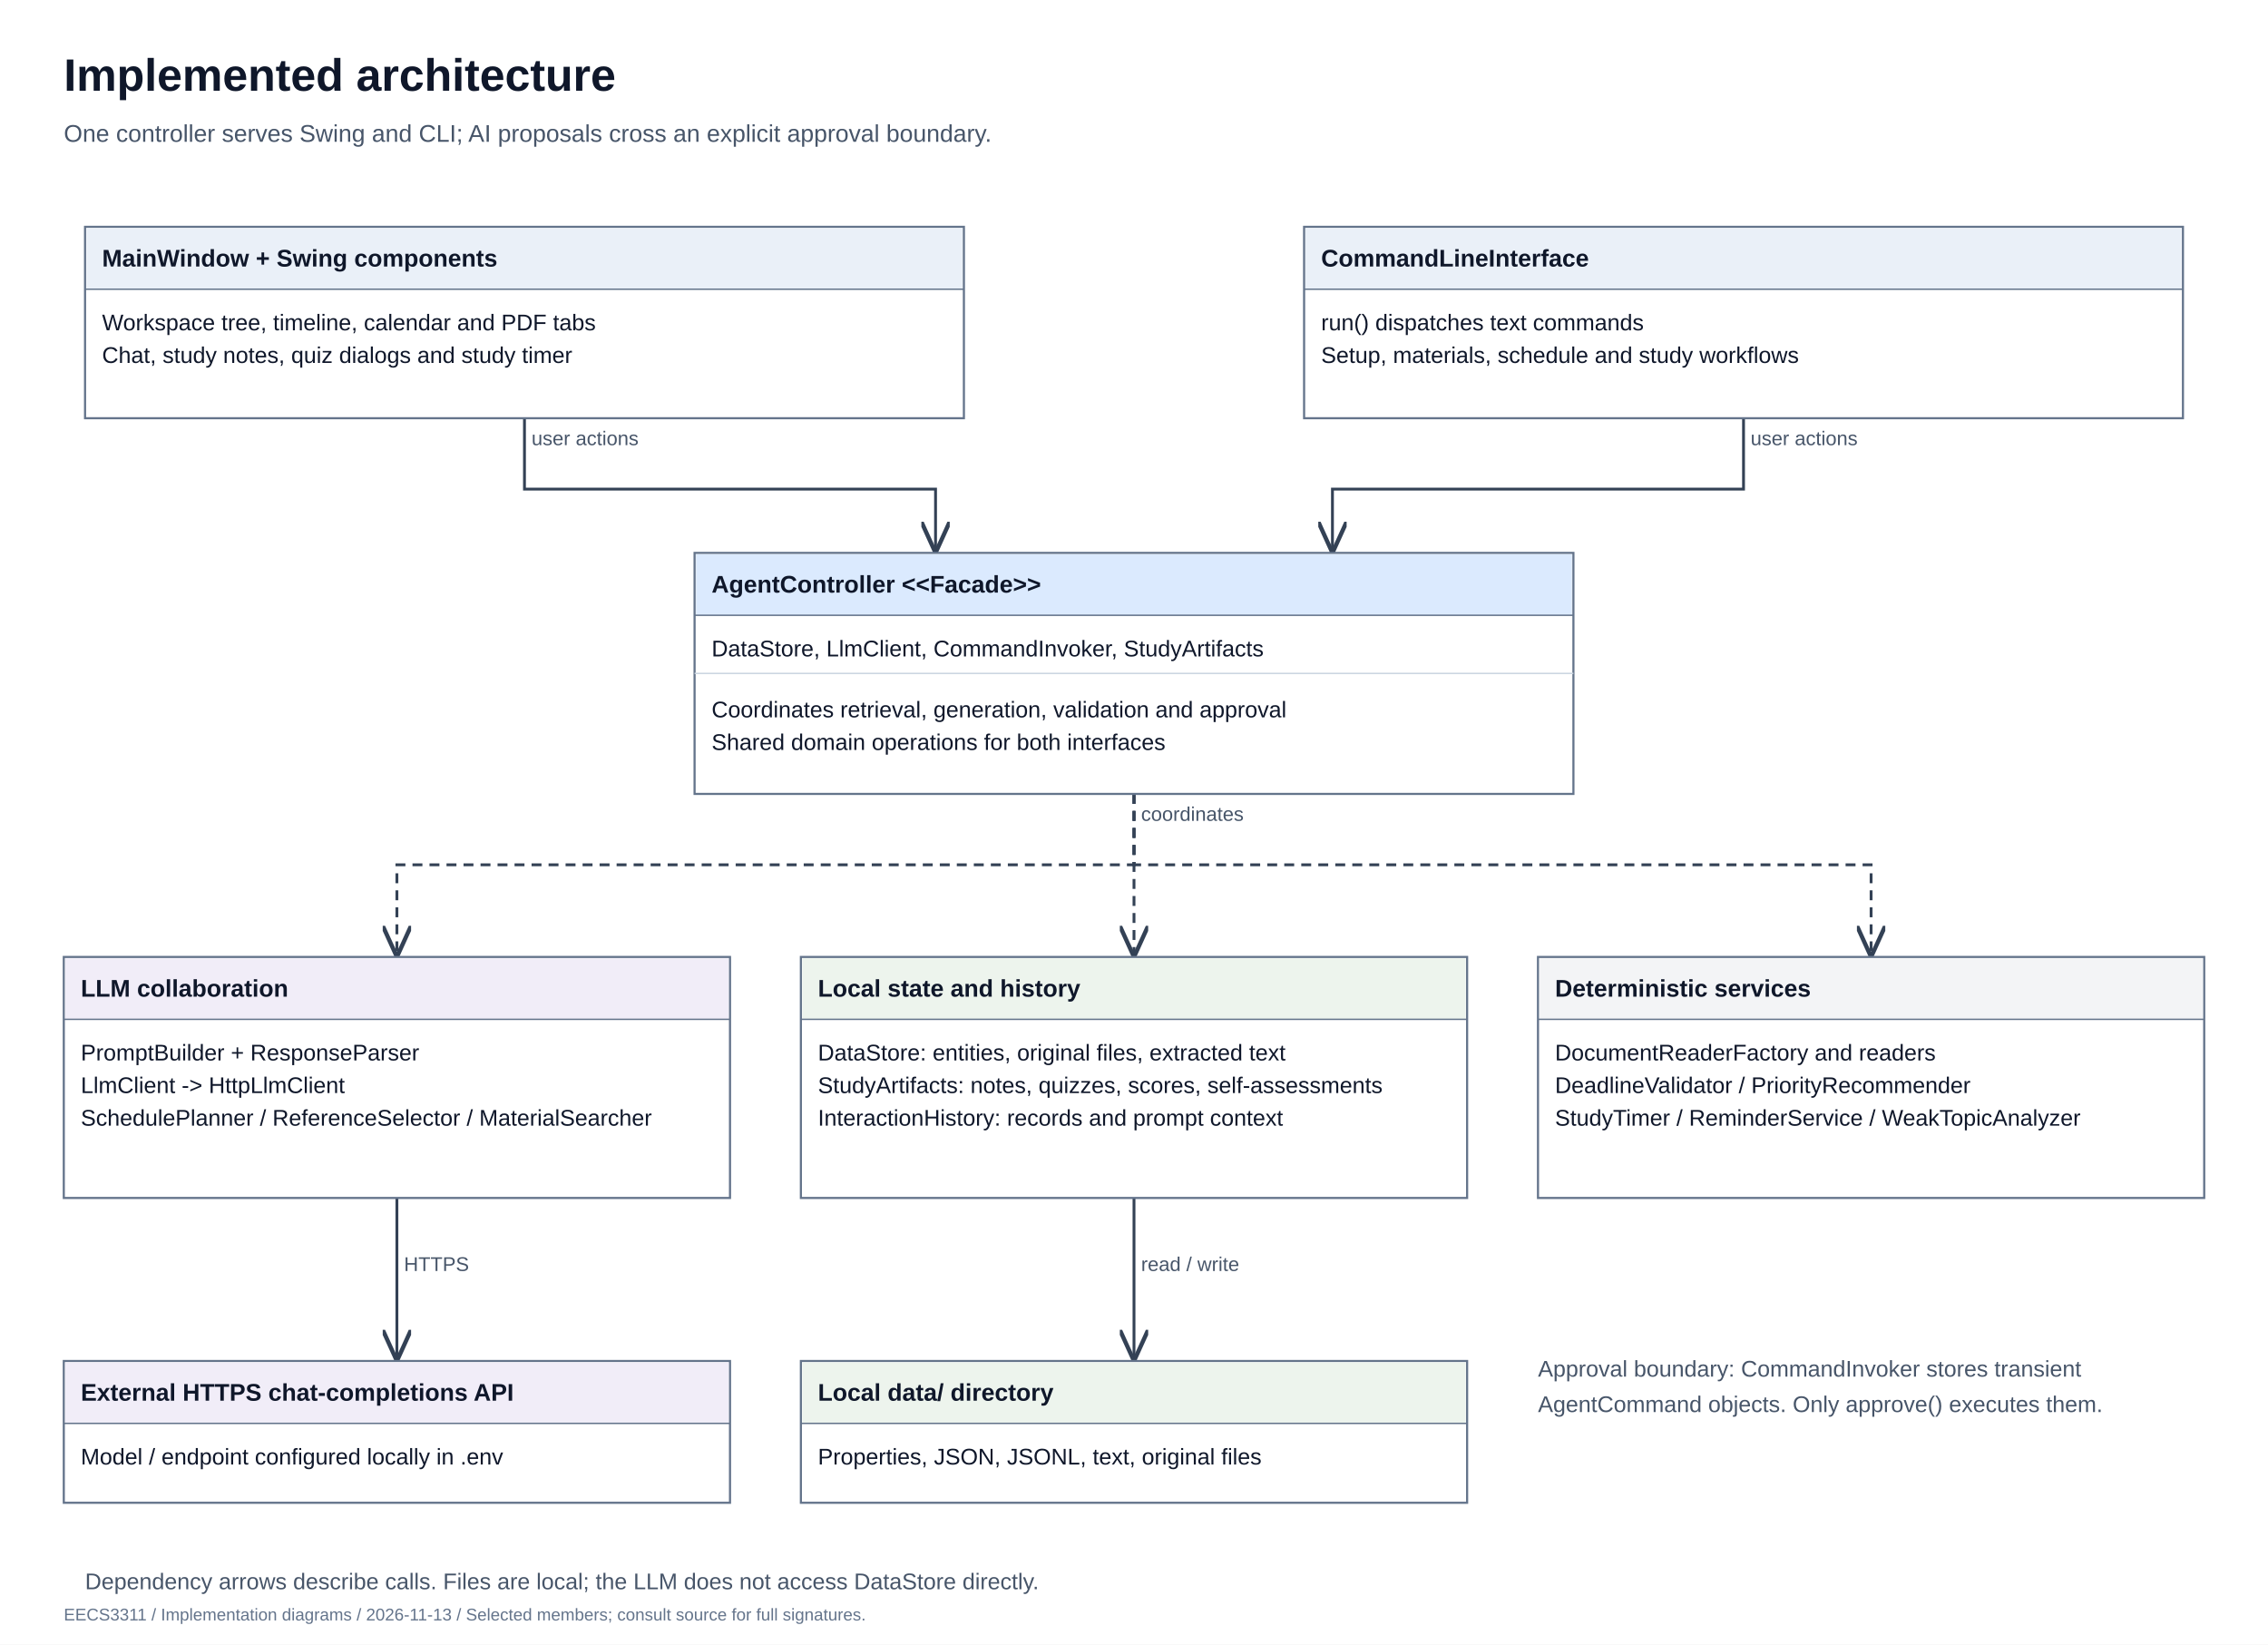
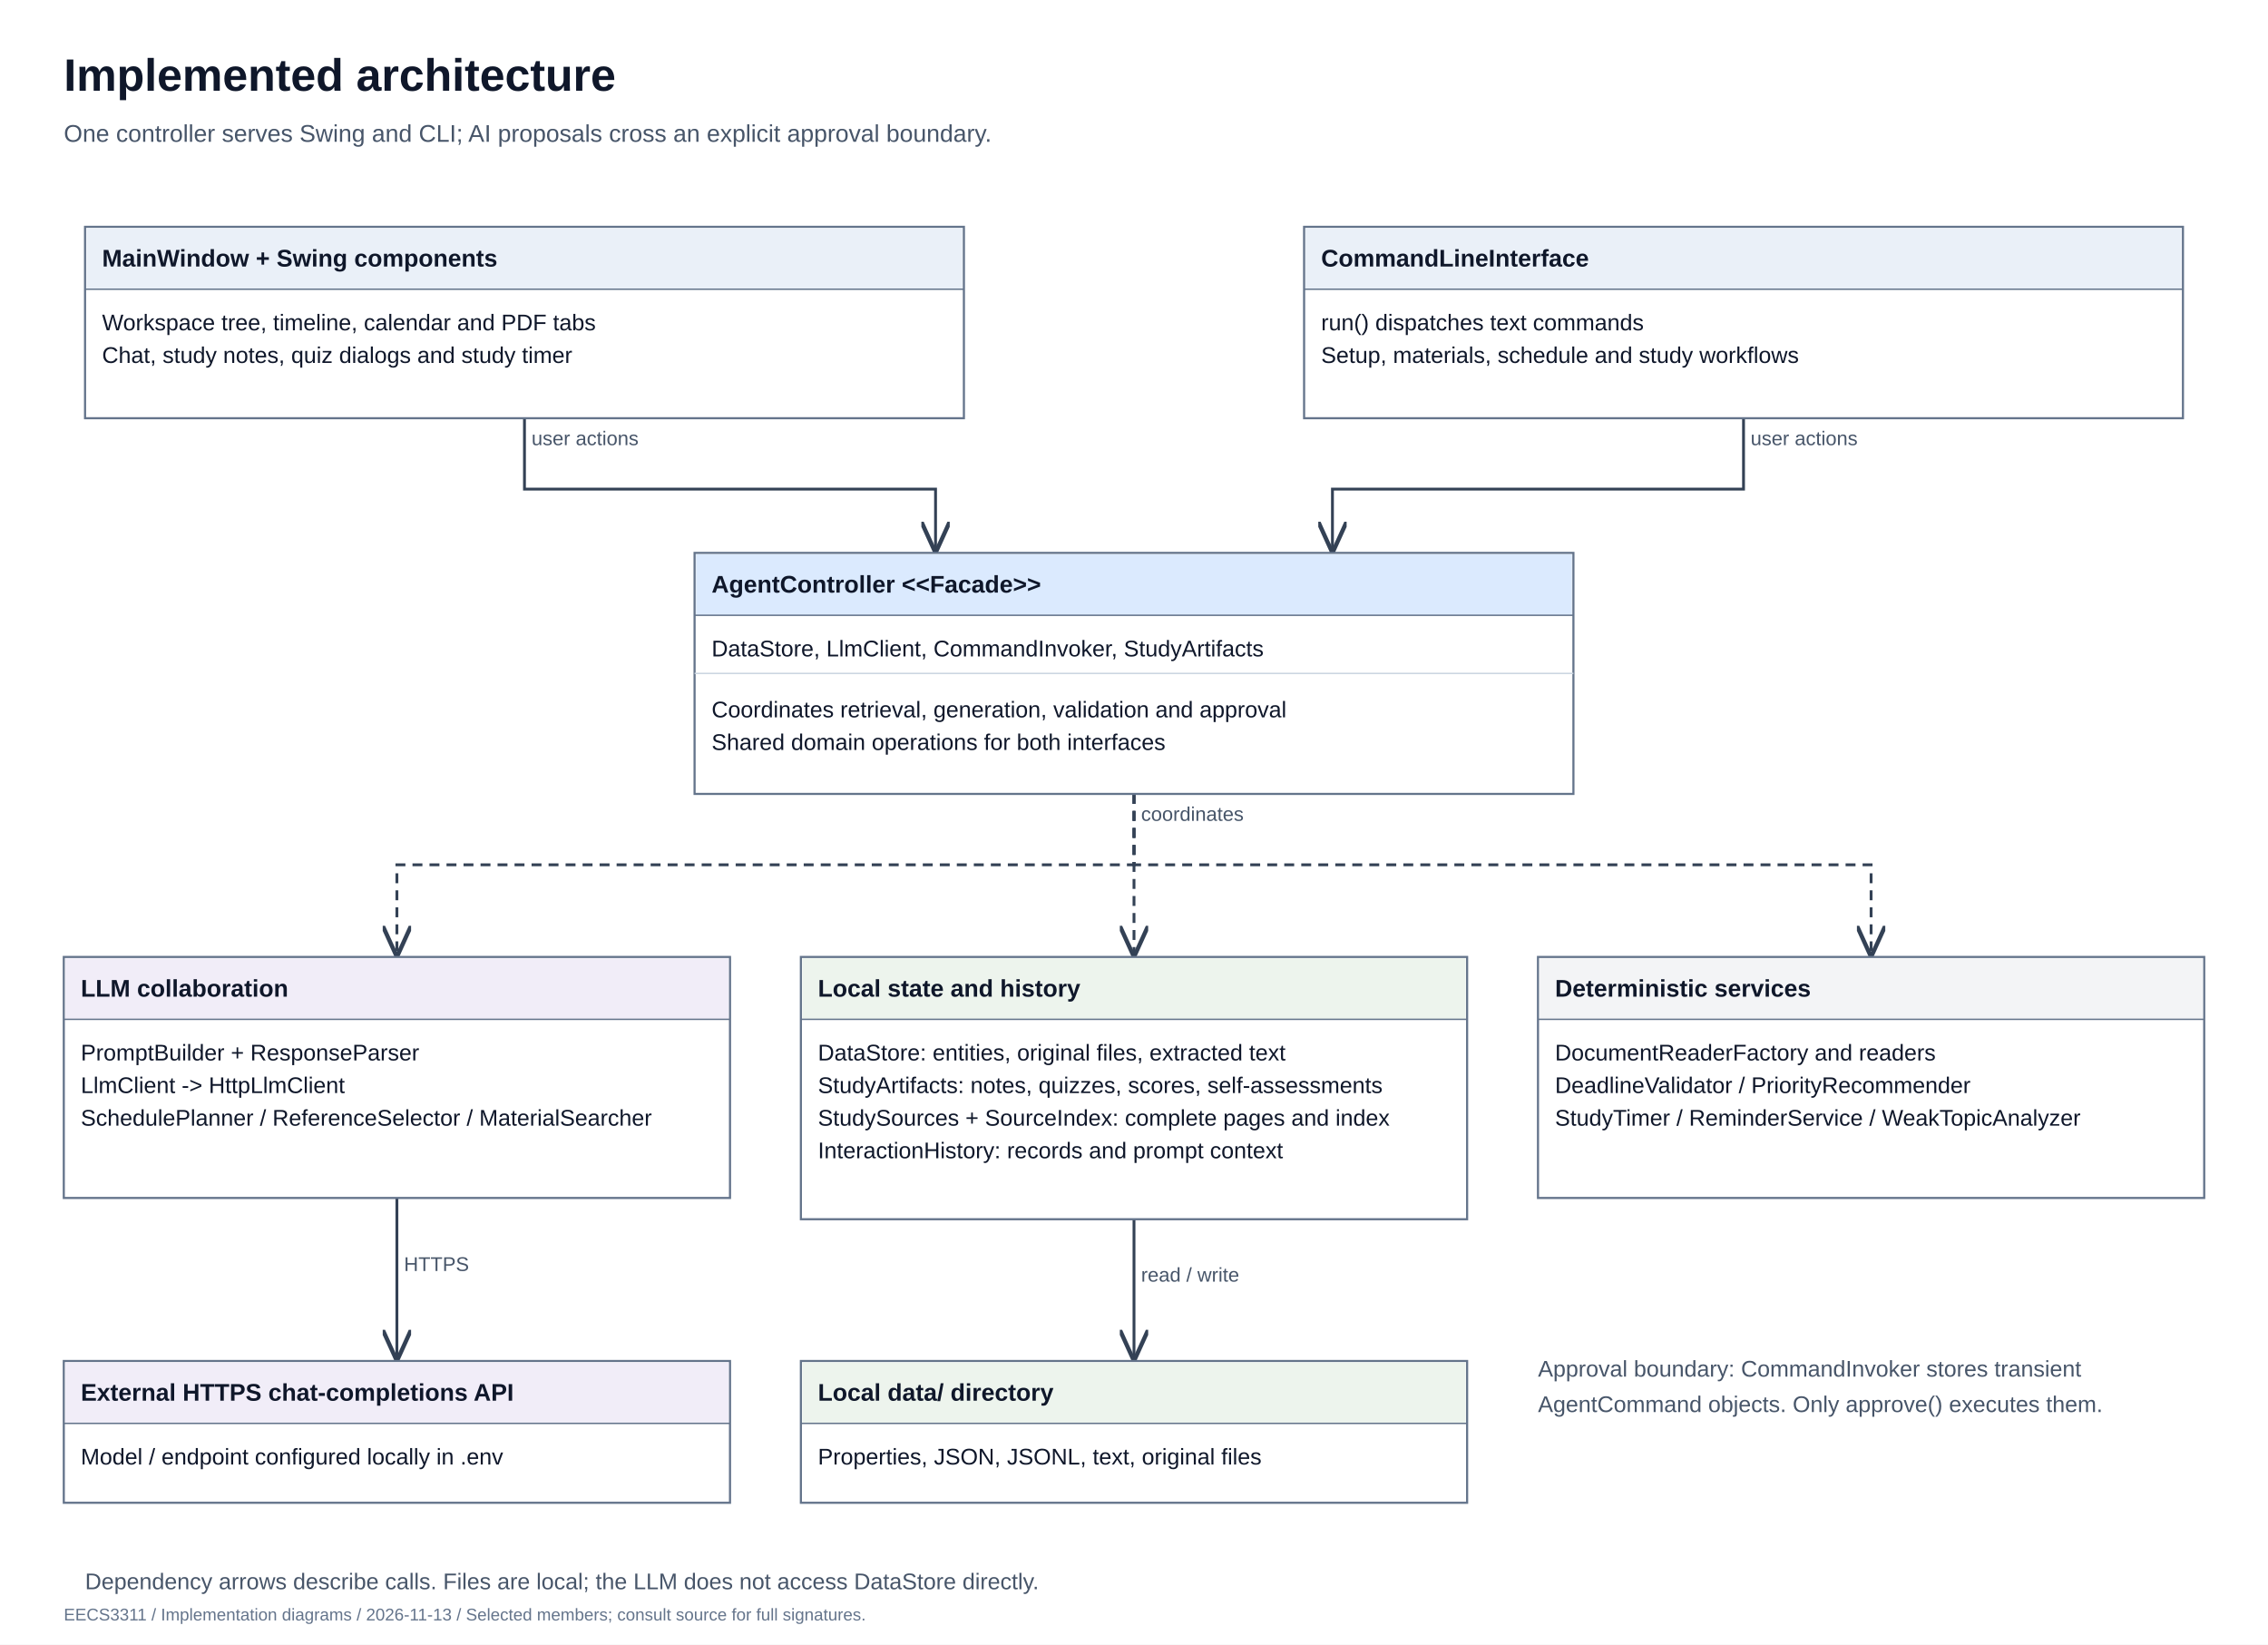
<svg xmlns="http://www.w3.org/2000/svg" width="1600" height="1160" viewBox="0 0 1600 1160">
  <rect width="100%" height="100%" fill="white" />
  <defs>
    <marker id="arrow" markerWidth="12" markerHeight="10" refX="11" refY="5" orient="auto">
      <path d="M0,0 L11,5 L0,10" fill="none" stroke="#334155" stroke-width="1.5" />
    </marker>
    <marker id="triangle" markerWidth="14" markerHeight="12" refX="13" refY="6" orient="auto">
      <path d="M0,0 L13,6 L0,12 Z" fill="white" stroke="#334155" />
    </marker>
  </defs>
  <text x="45" y="64" font-family="Segoe UI, Arial, sans-serif" font-size="32" font-weight="700" fill="#0f172a">Implemented architecture</text>
  <text x="45" y="100" font-family="Segoe UI, Arial, sans-serif" font-size="17" font-weight="400" fill="#475569">One controller serves Swing and CLI; AI proposals cross an explicit approval boundary.</text>
  <path d="M370,295 L370,345 L660,345 L660,390" stroke="#334155" stroke-width="2" fill="none" marker-end="url(#arrow)" />
  <text x="375.0" y="314.0" font-family="Segoe UI, Arial, sans-serif" font-size="14" font-weight="400" fill="#475569">user actions</text>
  <path d="M1230,295 L1230,345 L940,345 L940,390" stroke="#334155" stroke-width="2" fill="none" marker-end="url(#arrow)" />
  <text x="1235.0" y="314.0" font-family="Segoe UI, Arial, sans-serif" font-size="14" font-weight="400" fill="#475569">user actions</text>
  <path d="M800,560 L800,610 L280,610 L280,675" stroke="#334155" stroke-width="2" fill="none" stroke-dasharray="7 5" marker-end="url(#arrow)" />
  <path d="M800,560 L800,610 L800,610 L800,675" stroke="#334155" stroke-width="2" fill="none" stroke-dasharray="7 5" marker-end="url(#arrow)" />
  <text x="805.0" y="579.0" font-family="Segoe UI, Arial, sans-serif" font-size="14" font-weight="400" fill="#475569">coordinates</text>
  <path d="M800,560 L800,610 L1320,610 L1320,675" stroke="#334155" stroke-width="2" fill="none" stroke-dasharray="7 5" marker-end="url(#arrow)" />
  <path d="M280,845 L280,960" stroke="#334155" stroke-width="2" fill="none" marker-end="url(#arrow)" />
  <text x="285.0" y="896.5" font-family="Segoe UI, Arial, sans-serif" font-size="14" font-weight="400" fill="#475569">HTTPS</text>
-   <path d="M800,845 L800,960" stroke="#334155" stroke-width="2" fill="none" marker-end="url(#arrow)" />
-   <text x="805.0" y="896.5" font-family="Segoe UI, Arial, sans-serif" font-size="14" font-weight="400" fill="#475569">read / write</text>
+   <path d="M800,860 L800,960" stroke="#334155" stroke-width="2" fill="none" marker-end="url(#arrow)" />
+   <text x="805.0" y="904.0" font-family="Segoe UI, Arial, sans-serif" font-size="14" font-weight="400" fill="#475569">read / write</text>
  <rect x="60" y="160" width="620" height="135" fill="white" stroke="#64748b" stroke-width="1.5" />
  <rect x="61" y="161" width="618" height="43" fill="#eaf0f8" />
  <path d="M60,204 H680" stroke="#64748b" />
  <text x="72" y="188" font-family="Segoe UI, Arial, sans-serif" font-size="17" font-weight="700" fill="#0f172a">MainWindow + Swing components</text>
  <text x="72" y="233" font-family="Segoe UI, Arial, sans-serif" font-size="16" font-weight="400" fill="#0f172a">Workspace tree, timeline, calendar and PDF tabs</text>
  <text x="72" y="256" font-family="Segoe UI, Arial, sans-serif" font-size="16" font-weight="400" fill="#0f172a">Chat, study notes, quiz dialogs and study timer</text>
  <rect x="920" y="160" width="620" height="135" fill="white" stroke="#64748b" stroke-width="1.5" />
  <rect x="921" y="161" width="618" height="43" fill="#eaf0f8" />
  <path d="M920,204 H1540" stroke="#64748b" />
  <text x="932" y="188" font-family="Segoe UI, Arial, sans-serif" font-size="17" font-weight="700" fill="#0f172a">CommandLineInterface</text>
  <text x="932" y="233" font-family="Segoe UI, Arial, sans-serif" font-size="16" font-weight="400" fill="#0f172a">run() dispatches text commands</text>
  <text x="932" y="256" font-family="Segoe UI, Arial, sans-serif" font-size="16" font-weight="400" fill="#0f172a">Setup, materials, schedule and study workflows</text>
  <rect x="490" y="390" width="620" height="170" fill="white" stroke="#64748b" stroke-width="1.5" />
  <rect x="491" y="391" width="618" height="43" fill="#dbeafe" />
  <path d="M490,434 H1110" stroke="#64748b" />
  <text x="502" y="418" font-family="Segoe UI, Arial, sans-serif" font-size="17" font-weight="700" fill="#0f172a">AgentController  &lt;&lt;Facade&gt;&gt;</text>
  <text x="502" y="463" font-family="Segoe UI, Arial, sans-serif" font-size="16" font-weight="400" fill="#0f172a">DataStore, LlmClient, CommandInvoker, StudyArtifacts</text>
  <path d="M490,475 H1110" stroke="#cbd5e1" />
  <text x="502" y="506" font-family="Segoe UI, Arial, sans-serif" font-size="16" font-weight="400" fill="#0f172a">Coordinates retrieval, generation, validation and approval</text>
  <text x="502" y="529" font-family="Segoe UI, Arial, sans-serif" font-size="16" font-weight="400" fill="#0f172a">Shared domain operations for both interfaces</text>
  <rect x="45" y="675" width="470" height="170" fill="white" stroke="#64748b" stroke-width="1.5" />
  <rect x="46" y="676" width="468" height="43" fill="#f1edf8" />
  <path d="M45,719 H515" stroke="#64748b" />
  <text x="57" y="703" font-family="Segoe UI, Arial, sans-serif" font-size="17" font-weight="700" fill="#0f172a">LLM collaboration</text>
  <text x="57" y="748" font-family="Segoe UI, Arial, sans-serif" font-size="16" font-weight="400" fill="#0f172a">PromptBuilder + ResponseParser</text>
  <text x="57" y="771" font-family="Segoe UI, Arial, sans-serif" font-size="16" font-weight="400" fill="#0f172a">LlmClient -&gt; HttpLlmClient</text>
  <text x="57" y="794" font-family="Segoe UI, Arial, sans-serif" font-size="16" font-weight="400" fill="#0f172a">SchedulePlanner / ReferenceSelector / MaterialSearcher</text>
-   <rect x="565" y="675" width="470" height="170" fill="white" stroke="#64748b" stroke-width="1.5" />
+   <rect x="565" y="675" width="470" height="185" fill="white" stroke="#64748b" stroke-width="1.5" />
  <rect x="566" y="676" width="468" height="43" fill="#edf4ed" />
  <path d="M565,719 H1035" stroke="#64748b" />
  <text x="577" y="703" font-family="Segoe UI, Arial, sans-serif" font-size="17" font-weight="700" fill="#0f172a">Local state and history</text>
  <text x="577" y="748" font-family="Segoe UI, Arial, sans-serif" font-size="16" font-weight="400" fill="#0f172a">DataStore: entities, original files, extracted text</text>
  <text x="577" y="771" font-family="Segoe UI, Arial, sans-serif" font-size="16" font-weight="400" fill="#0f172a">StudyArtifacts: notes, quizzes, scores, self-assessments</text>
-   <text x="577" y="794" font-family="Segoe UI, Arial, sans-serif" font-size="16" font-weight="400" fill="#0f172a">InteractionHistory: records and prompt context</text>
+   <text x="577" y="794" font-family="Segoe UI, Arial, sans-serif" font-size="16" font-weight="400" fill="#0f172a">StudySources + SourceIndex: complete pages and index</text>
+   <text x="577" y="817" font-family="Segoe UI, Arial, sans-serif" font-size="16" font-weight="400" fill="#0f172a">InteractionHistory: records and prompt context</text>
  <rect x="1085" y="675" width="470" height="170" fill="white" stroke="#64748b" stroke-width="1.5" />
  <rect x="1086" y="676" width="468" height="43" fill="#f3f4f6" />
  <path d="M1085,719 H1555" stroke="#64748b" />
  <text x="1097" y="703" font-family="Segoe UI, Arial, sans-serif" font-size="17" font-weight="700" fill="#0f172a">Deterministic services</text>
  <text x="1097" y="748" font-family="Segoe UI, Arial, sans-serif" font-size="16" font-weight="400" fill="#0f172a">DocumentReaderFactory and readers</text>
  <text x="1097" y="771" font-family="Segoe UI, Arial, sans-serif" font-size="16" font-weight="400" fill="#0f172a">DeadlineValidator / PriorityRecommender</text>
  <text x="1097" y="794" font-family="Segoe UI, Arial, sans-serif" font-size="16" font-weight="400" fill="#0f172a">StudyTimer / ReminderService / WeakTopicAnalyzer</text>
  <rect x="45" y="960" width="470" height="100" fill="white" stroke="#64748b" stroke-width="1.5" />
  <rect x="46" y="961" width="468" height="43" fill="#f1edf8" />
  <path d="M45,1004 H515" stroke="#64748b" />
  <text x="57" y="988" font-family="Segoe UI, Arial, sans-serif" font-size="17" font-weight="700" fill="#0f172a">External HTTPS chat-completions API</text>
  <text x="57" y="1033" font-family="Segoe UI, Arial, sans-serif" font-size="16" font-weight="400" fill="#0f172a">Model / endpoint configured locally in .env</text>
  <rect x="565" y="960" width="470" height="100" fill="white" stroke="#64748b" stroke-width="1.5" />
  <rect x="566" y="961" width="468" height="43" fill="#edf4ed" />
  <path d="M565,1004 H1035" stroke="#64748b" />
  <text x="577" y="988" font-family="Segoe UI, Arial, sans-serif" font-size="17" font-weight="700" fill="#0f172a">Local data/ directory</text>
  <text x="577" y="1033" font-family="Segoe UI, Arial, sans-serif" font-size="16" font-weight="400" fill="#0f172a">Properties, JSON, JSONL, text, original files</text>
  <text x="1085" y="971" font-family="Segoe UI, Arial, sans-serif" font-size="16" font-weight="400" fill="#475569">Approval boundary: CommandInvoker stores transient</text>
  <text x="1085" y="996" font-family="Segoe UI, Arial, sans-serif" font-size="16" font-weight="400" fill="#475569">AgentCommand objects. Only approve() executes them.</text>
  <text x="60" y="1121" font-family="Segoe UI, Arial, sans-serif" font-size="16" font-weight="400" fill="#475569">Dependency arrows describe calls. Files are local; the LLM does not access DataStore directly.</text>
  <text x="45" y="1143" font-family="Segoe UI, Arial, sans-serif" font-size="12" font-weight="400" fill="#64748b">EECS3311 / Implementation diagrams / 2026-11-13 / Selected members; consult source for full signatures.</text>
</svg>
